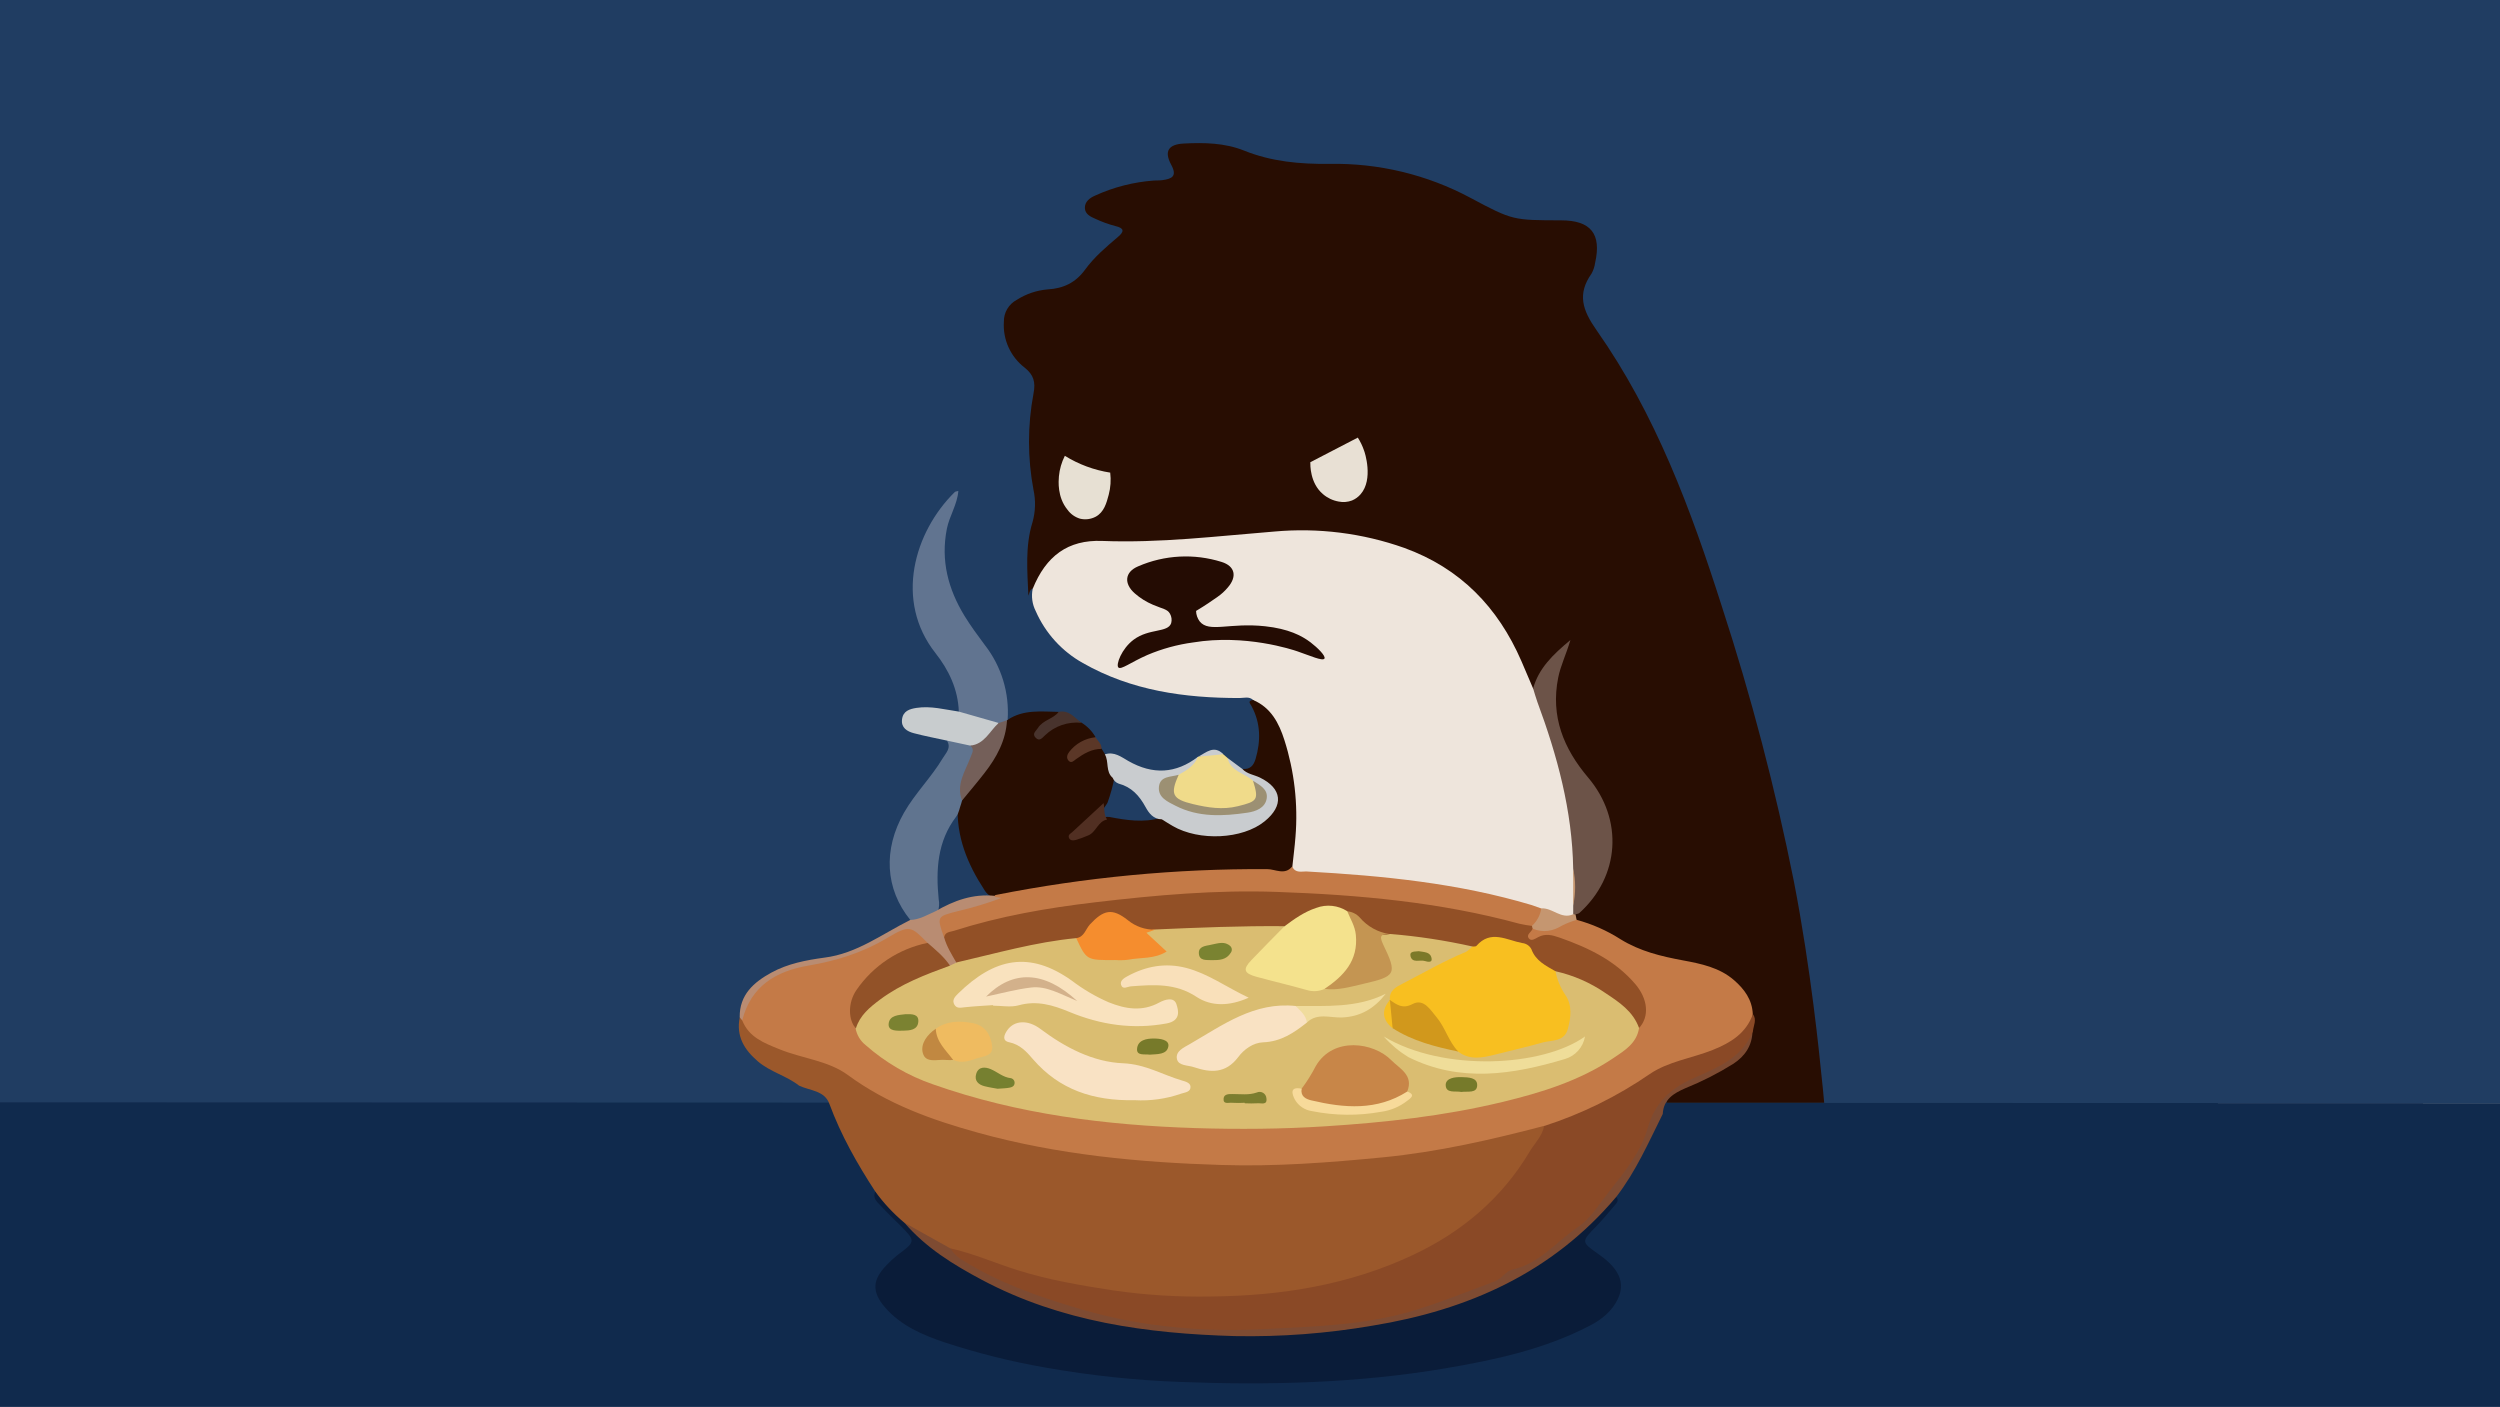
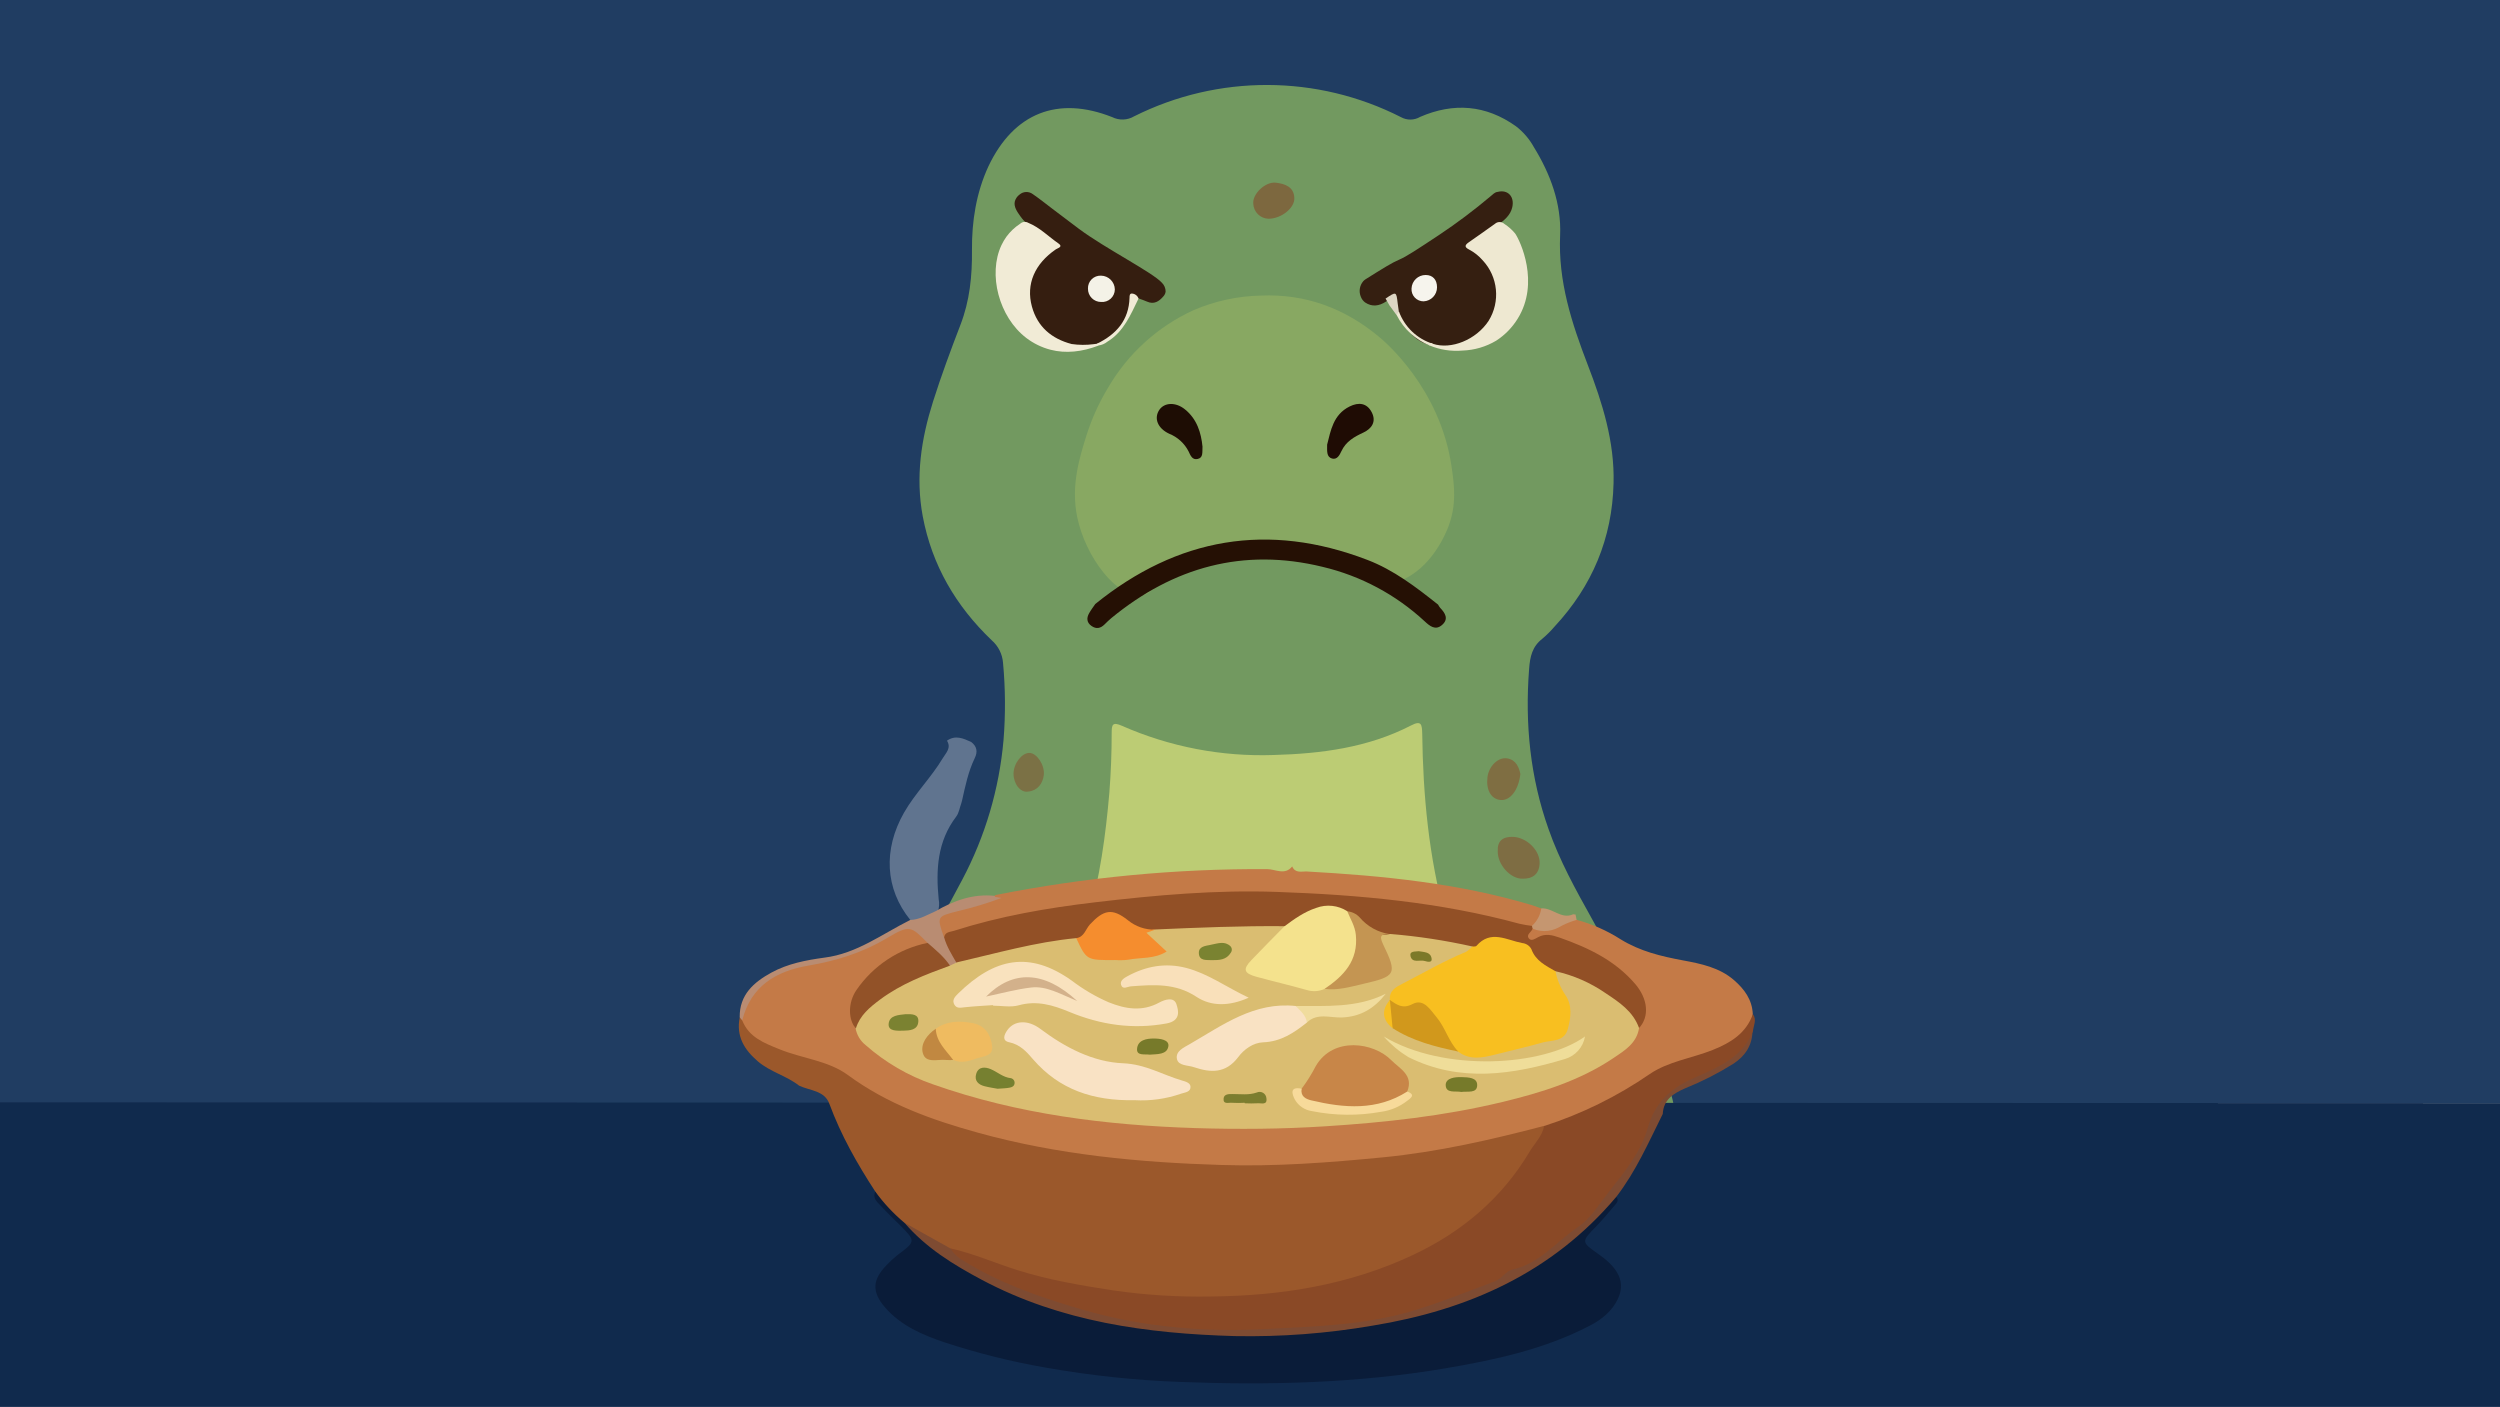
<svg xmlns="http://www.w3.org/2000/svg" viewBox="0 0 800 450.21">
  <g id="Capa_2" data-name="Capa 2">
    <g id="DiseñosMascotas">
      <rect width="800" height="353" style="fill:#203d62" />
+       <path d="M273.05,366.23c1-11.53,4.38-22.4,8.59-33.09,7.24-18,17.26-34.53,26.27-51.62a117.35,117.35,0,0,0,13.22-44.72,142.09,142.09,0,0,0-.16-24.67,10.64,10.64,0,0,0-3.62-7.24c-11.46-10.95-19.12-24-22.07-39.66-2.36-12.63-.5-24.76,3.29-36.72,2.61-8.25,5.64-16.42,8.75-24.5,3-7.75,3.79-15.66,3.71-23.92-.08-9.26,1.35-18.44,5.3-26.94,8.09-17,22.15-22.57,39.58-15.67a7.33,7.33,0,0,0,7-.25,94.78,94.78,0,0,1,85.39.25,6.15,6.15,0,0,0,6.15-.08c10.69-4.63,21-3.87,30.65,3a21.55,21.55,0,0,1,5.72,6.65c5.31,8.59,8.85,18.19,8.42,28.21-.67,14.82,3.71,28.13,8.85,41.52,4.71,12.21,8.59,24.59,8.25,37.81-.42,17.68-6.82,32.92-18.86,45.89a33.75,33.75,0,0,1-3.88,3.87c-3.28,2.53-4,5.73-4.29,9.77-1.35,17.52.34,34.61,6.23,51.2,3.54,10.11,8.67,19.37,13.89,28.72,10.87,19.7,22.07,39.41,26.7,61.89.67,3.37,1.68,6.82,1.35,10.36H486.94a3.25,3.25,0,0,1-1.77-2.61c-1.68-11.12-5.22-21.73-9.43-32.17a8.17,8.17,0,0,1-.84-4.46c.76-1.44,2.1-1.69,3.45-2.11,6.49-2,9.94-6.9,12-13.05.42-1.43,1.26-3.54-.42-4.13-2-.67-2.19,1.69-2.53,3-1.77,6.23-5.64,10.19-12.21,11-4.8.59-9-1.51-13.3-3.2-5.65-2.18-7.16-1.6-9.6,4-.93,2-1.1,4.38-2.78,6.07-3.12,1.26-6.07-.59-9.1-.51a9,9,0,0,1-2.27-.84c-3.28-2.78-7.16-4.72-10.44-7.5C428.42,311.5,432.54,305,439,300c5.39-4.12,7-4.12,22.56-3.7.68-.84.09-1.6-.08-2.36-3.79-15-6.57-30.06-6.82-45.64-.09-3.87-.84-7.75-.76-11.7.09-3.79-.42-4-3.79-2.53-13.81,6.4-28.55,8.34-43.37,8.59a113.93,113.93,0,0,1-45.13-8.25c-4.13-1.69-4.46-1.43-4.55,3-.17,19-2.27,37.72-7.32,56.08-.93,3.2.33,3,2.77,2.78,13.65-1.68,22.24,2.53,28.47,13.64a18.42,18.42,0,0,1,2.52,10c-.5,1.94-2.36,2.19-3.79,3-2.27,1.35-4.63,2.61-6.23,4.8-.76.85-.92,2.36-2.52,2.28a3.4,3.4,0,0,0-4.05-1.35,6.11,6.11,0,0,1-5.55-1.18c-1.44-2.44-2.36-5.05-3.79-7.49-1.6-2.78-3.71-3.62-6.66-2.36a78.58,78.58,0,0,1-7.74,3.11c-8.76,2.7-15.92-.84-19.29-9.34-.59-1.43-.42-4.55-2.86-3.62-1.94.75-.59,3.28-.08,4.88a16.49,16.49,0,0,0,15.15,11.79c1.35.08,2.87-.08,3.88,1.18-5.73,4.21-7,10.78-9,16.92a95.82,95.82,0,0,0-4.55,18.78c-.17,1.86-.67,3.62-2.53,4.55C306.73,366.23,289.89,366.23,273.05,366.23Z" style="fill:#729960" />
+       <path d="M323.58,366.32c2.35-7.58,2.94-15.67,5.81-23.16,1.85-4.8,3.79-9.6,5.39-14.48.84-2.61,3.45-1.35,4.88-2.53,3.79-2.61,8.42-3.28,12.55-5.22,1.6-.76,2.52.59,3.2,1.85,1.09,2.27,1.77,4.63,3.2,6.74,1.85,2.61,2.86,5.64,4.71,8.25,1.43,2,2.7,1.94,4.13-.08,1.68-2.28,1.6-5.22,3.37-7.5.92-.67.42-2.27,1.68-2.69,2.7-.09,3.62,2.19,5.14,3.79.84.92,1.51,2.35,2.95,1.93,1.6-.5,1.6-2.19,1.68-3.53.25-2.95-.17-5.9.34-8.85a28.15,28.15,0,0,0-7.08-16.16c-6.65-7.67-14.9-8.68-24.08-6.91-4.8.93-4.63,1.1-3.28-3.7,3.78-13.22,5.64-26.7,6.82-40.34.5-6.4.75-12.88.75-19.28,0-2.53.26-3.54,3.29-2.19a110.89,110.89,0,0,0,48.59,9.34c15.15-.42,30.14-2.35,43.87-9.43,3.37-1.77,3.54-.33,3.62,2.53.25,19.87,2.11,39.58,7.41,58.86.42,1.6.93,3.2,1.6,5.39-4.13-1.52-8.08-1.52-12.13-1.68-8-.34-13.55,3.53-18.1,9.51A31.15,31.15,0,0,0,428.16,321c1.1,1.43.17,2.95.17,4.47a16.79,16.79,0,0,0,.68,6.14c1,2.95,1.68,3,3.78.76,1.77-1.85,2.45-4.8,5.56-5.3a1.41,1.41,0,0,1,1.52.67c1.77,2.61.92,6,2.61,8.59.76,1.18,1.09,2.78,2.61,3,1.94.25,2.44-1.6,3.11-2.87,1.27-2.27,2.36-4.71,3.71-7,1.94-2.52,1.85-6.48,5-7.91,3.28-1.52,6,1.51,9,2.27s6.74.51,9.35,3c5.13,12.8,9.51,25.86,11.7,39.5q-30.06.12-60.12.17Q375,366.35,323.58,366.32Z" style="fill:#bccc74" />
+       <path d="M475.07,326.74a46.4,46.4,0,0,1-15.5-4.3c-2.27-1.17-3.11-.59-3.95,1.6s-1.52,4.47-3.29,6.15a2.53,2.53,0,0,1-3.37-1.77,35.45,35.45,0,0,1,3.62-9.34c1.94-3.46,4.21-4,7.58-2.36a74.7,74.7,0,0,0,9.43,3.53,12.69,12.69,0,0,0,16.26-8.58c.25-.76.25-1.69.5-2.45.51-1.68.93-3.87,3.45-3.36,2.7.58,2.36,3,1.86,4.8C489.38,319.33,484.5,325.39,475.07,326.74Z" style="fill:#496a37" />
+       <path d="M358,330.19c-2.19-1.68-2.44-4.29-3.37-6.57-.76-2-1.6-2.52-3.62-1.34a30.91,30.91,0,0,1-11.45,3.87c-12.47-.51-18.36-4.88-20.8-15.33-.51-2.27-.26-4.12,1.93-4.8,2.36-.75,2.61,1.44,3.12,3,4.21,13.38,13.39,13.81,22.57,9.59,8.59-3.95,9-5.22,14.14,5.82a20.59,20.59,0,0,1,.85,3.2C361.39,329.94,360.38,331,358,330.19Z" style="fill:#496c39" />
+       <path d="M479.28,272.42c-.17-3.36,1.6-4.71,4.88-4.63,4.38.17,8.76,4.38,8.51,8.59-.17,3.37-2.28,4.89-5.48,4.8C483.32,281.27,479.19,276.63,479.28,272.42Z" style="fill:#7e6d43" />
+       <path d="M405.93,70a5,5,0,0,1-4.88-4.8c-.34-3.12,3.87-7.16,7.24-6.74,2.78.34,5.73,1.26,5.89,4.8C414.44,66.45,410.06,70,405.93,70Z" style="fill:#7d683f" />
+       <path d="M449.05,328.42c1.09.59,2.27,1.18,3.37,1.77-1.44,2.86-2.78,5.81-4.38,8.59-1.77,3.12-3.62,3.2-5.56.08a17.91,17.91,0,0,1-2.78-11.19C442.9,326.23,445.85,328.59,449.05,328.42Z" style="fill:#80784f" />
+       <path d="M358,330.19c1.77-.08,2.69-1.18,3.45-2.52,2,0,4,1.26,6.06.08,2.7-1.52,3.37.08,3.2,2.53.26,3.53-1.43,6.48-3.28,9.26-1.35,2-3,2.44-4.46-.17C361.39,336.25,359.7,333.22,358,330.19Z" style="fill:#7d7749" />
+       <path d="M486.52,247.67c-.59,5.22-3.28,8.59-6.32,8.33s-4.71-3.2-4.21-7.32c.42-3.45,3.37-6.49,6.32-6S486.1,245.73,486.52,247.67Z" style="fill:#7f6e42" />
+       <path d="M438.18,326.91c-1.76,2.27-3.53,4.63-5.39,6.9-2.1,2.61-3.36,2.44-4.63-.67a17.7,17.7,0,0,1-.17-12.3C433,320.25,434.9,324.63,438.18,326.91Z" style="fill:#81784c" />
+       <path d="M382.44,320.84c1.6,3.79.84,7.58.42,11.46a3,3,0,0,1-2.19,2.78c-1.52.33-2.36-.76-3-1.69a31.75,31.75,0,0,0-5.22-5.89C374.78,323.79,378.48,322.11,382.44,320.84Z" style="fill:#7a7246" />
+       <path d="M324.33,247.58c0-3.28,2.7-6.73,5.14-6.65,2.27.08,4.89,3.79,4.55,7.07-.34,2.78-2,5-5,5.31C326.52,253.73,324.33,250.87,324.33,247.58Z" style="fill:#7b7145" />
+       <path d="M344.67,165.28c-2-10,.77-18.78,3-25.95a70.36,70.36,0,0,1,7-15.41,61,61,0,0,1,27.23-24.65,57.6,57.6,0,0,1,21.7-4.69c14-.57,26.46,3.94,37.45,13,2,1.62,19.8,16.6,23.46,41.78.91,6.3,1.59,12-.94,18.94-.56,1.52-5.23,13.77-15.84,17.67-13.65,5-19.58-10.24-43.25-10.57-7.51-.1-22.78-.47-32.29,9.39-2.83,2.94-3.87,5.2-6.79,5.66C357.71,191.68,347.29,178.39,344.67,165.28Z" style="fill:#88a862" />
+       <path d="M424.68,142.29c1.14-4.41,1.92-9.61,7.2-12.22,2.86-1.42,5.52-1.16,7.08,1.87s-.07,5.25-2.64,6.46c-3,1.4-5.61,2.85-7.08,6-.55,1.19-1.36,2.79-3,2.33C424.45,146.2,424.68,144.38,424.68,142.29Z" style="fill:#1f0c04" />
+       <path d="M384.8,142.92c-.1,1.83.27,3.51-1.51,3.94s-2.35-1.15-2.92-2.36a11.92,11.92,0,0,0-6.26-5.72c-3.73-1.75-4.92-5-3.11-7.65,1.61-2.34,5.16-2.55,8.14-.17C383.08,134.1,384.37,138.59,384.8,142.92Z" style="fill:#1e0d04" />
+       <path d="M350.49,193.28C376.82,172,405.83,167,437.54,179.16c8.46,3.23,15.61,8.73,22.65,14.32a6.51,6.51,0,0,0,.64,1c1.61,1.68,2.83,3.57.65,5.49s-4,.31-5.61-1.17a72.66,72.66,0,0,0-32.64-17.41c-25.34-6.19-47.74.07-67.64,16.43-.75.62-1.44,1.31-2.14,2-1.27,1.25-2.63,1.57-4.18.48s-1.62-2.55-.74-4.08C349.12,195.17,349.83,194.24,350.49,193.28Z" style="fill:#251004" />
      <path d="M0,352.74,800,353v97.21H0Z" style="fill:#102a4d" />
-       <path d="M583.74,352.88l-50.54,0a13.43,13.43,0,0,1,2.17-3.83c3.58-4.38,7.65-3.63,15.85-8,4.49-2.38,8.12-5.37,8.28-11,.28-1.92,1.18-3.8.17-5.76-1.47-6.69-5.81-10.74-12-13.11-4.7-1.8-9.68-2.46-14.56-3.47a40.05,40.05,0,0,1-14.25-5.65c-4.68-3.1-10.41-4.1-15-7.48a2.66,2.66,0,0,1-.27-2c1.43-2.9,4.09-4.86,5.79-7.58,7.44-11.9,6.9-23.42-1.81-34.7-3-3.85-6-7.64-8-12.14-4.22-9.58-4.13-19.15-.06-29a28.22,28.22,0,0,0-6.85,9.39c-.46,1.09-1,2.33-2.64,1.91-2.37-1.57-2.84-4.25-3.83-6.59-5.54-13.07-13.52-24.27-25.83-31.67-10.73-6.46-22.58-9.59-35.09-10.62-14.52-1.2-28.83,1-43.19,2.26a236.19,236.19,0,0,1-25.09.44c-10.49-.19-19.33,2.27-24.51,12.34a3.29,3.29,0,0,1-2.05,1.71c-1,.45-1,1.46-1.35,2.31-.32-7.89-1.09-15.79,1.33-23.56a21.28,21.28,0,0,0,.31-10.32,83.17,83.17,0,0,1,0-30.82c.74-3.73,0-6-2.76-8.24a17.14,17.14,0,0,1-6.72-14.75,7.77,7.77,0,0,1,4.13-7,21.8,21.8,0,0,1,9.84-3.34c5.08-.28,9-2.18,12-6.3S354,79,357.79,75.78c2.06-1.75,1.95-2.79-.9-3.45A37.57,37.57,0,0,1,350.48,70c-1.53-.65-3.25-1.49-3.32-3.4-.08-2.07,1.6-3.28,3.25-4a55,55,0,0,1,18.86-4.83c.91-.05,1.83,0,2.73-.13,3-.41,4.78-1.24,2.79-4.91-2.34-4.32-.91-6.54,4-6.8,6.56-.34,13.15-.22,19.34,2.27,8.79,3.53,17.86,4.34,27.25,4.24A91.93,91.93,0,0,1,470.53,63.3c13.62,7.29,13.7,7.15,29,7.21,9.55,0,13,4.35,10.91,13.58a9.82,9.82,0,0,1-1.14,3.45c-4.64,6.56-2.92,11.7,1.6,18.13C529.8,132.55,541.08,163,551,194.08a771.51,771.51,0,0,1,23.05,88c5.51,28.29,8.24,56.42,8.69,60.79C583.21,347.06,583.53,350.51,583.74,352.88Z" style="fill:#280d02" />
-       <path d="M330.46,188.43c4.22-10.45,11.22-15.77,22.26-15.33,18.45.72,36.69-1.54,55-3a98,98,0,0,1,41.62,5.22c18,6.52,30,19,37.49,36.19,1.28,2.92,2.51,5.86,3.76,8.8a6.33,6.33,0,0,1,2.52,3.14c6.42,17.1,11.55,34.49,11.73,53a13.91,13.91,0,0,1-.12,1.82c-.32,3.71-.08,7.43-.13,11.14a4.59,4.59,0,0,1-.8,3c-.63,2.27-2.39,1.84-4,1.54-2.48-.46-4.81-1.5-7.29-2a273.44,273.44,0,0,0-55.09-10c-6.2-.53-12.42-1-18.63-1.42-2.41-.17-5,0-6.19-2.86a12.71,12.71,0,0,1-.22-5.85c1.16-8.17.53-16.27-.48-24.43A42,42,0,0,0,401,224c-1.3-1.23-2.9-.63-4.36-.63-17.56,0-34.57-2.33-50.16-11.22a35.21,35.21,0,0,1-15.05-16.6A10.88,10.88,0,0,1,330.46,188.43Z" style="fill:#eee5dc" />
+       <path d="M516.66,393.18a14.2,14.2,0,0,1-6.21,3.16C511.57,393,513.67,393.09,516.66,393.18Z" style="fill:#102a4d" />
      <path d="M280.1,381.31c-5.8-8.89-11-18.06-14.7-28.09-1.57-4.3-6.27-4.18-9.7-5.82-4-3.15-9.18-4.36-13.13-7.72-4.42-3.77-7.07-8.1-5.85-14.12a2.32,2.32,0,0,1,2.05.89c3.07,4,7.18,6.44,11.91,8.07,4.31,1.49,8.6,3.07,13,4.38a29.15,29.15,0,0,1,9.08,4.2c13.5,10,29.06,15.14,45.13,19,20.77,5,41.84,7.52,63.21,8.57a404.18,404.18,0,0,0,76.42-3.85,228,228,0,0,0,27.66-5.9c2.88-.78,5.81-2,8.93-1,1.38,1.85.35,3.5-.54,5.06-10.47,18.31-25.31,31.59-44.94,39.62a155.49,155.49,0,0,1-50,11.16c-32.56,2-63.88-2.79-94.07-15.07a68.27,68.27,0,0,1-15.25-8.62C285.84,388.86,281.65,386.2,280.1,381.31Z" style="fill:#9b582b" />
-       <path d="M401,224c5.7,2.42,8.27,7.38,10,12.8a80.28,80.28,0,0,1,3.55,31c-.24,3.17-.67,6.34-1,9.51-.56,2.51-2.42,2.76-4.54,2.72a398.62,398.62,0,0,0-81.52,6.58,32.71,32.71,0,0,1-8.13.85,5.32,5.32,0,0,1-4.4-2.75c-5.37-8.22-9-17-8.47-27.06a5,5,0,0,1,.32-1.38,42.35,42.35,0,0,1,4.8-6.51,47.48,47.48,0,0,0,9.86-18.56,2.42,2.42,0,0,1,1-.87c5.05-3.37,10.74-2.62,16.33-2.53.2,3.57-4.17,3.18-4.9,6,3.71-2.33,7.44-5.15,12.18-2.55a13.16,13.16,0,0,1,4.49,4.62c-1.58,2.31-4.87,2.35-6.52,5.06,3-.45,5.35-3.75,8.47-1.34.36.58.71,1.16,1.06,1.75,2.38,1.87,2.29,4.77,3.08,7.31a52.22,52.22,0,0,1-2.26,8.23c-2.3,4-6.41,6.28-9.32,9.92,4.23-.24,5.46-5.83,9.91-5.38,5.47,1.06,10.94,1.9,16.46.3,2.39-.09,4.33,1.17,6.36,2.14,7.14,3.4,14.34,3,21.56.34a14.07,14.07,0,0,0,4.59-2.86c4.79-4.38,4.25-8.32-1.47-11.3-1.89-1-4.6-1.1-4.93-4,2.41.27,3.58-1,4.23-3.19,1.69-5.77,1.63-11.4-1.25-16.8C400,225.06,399.11,224.28,401,224Z" style="fill:#280d01" />
-       <path d="M306.82,227.75c-.23-7.15-3.22-13.37-7.47-18.76-13.22-16.76-6.81-38.78,6.19-51.55.18-.18.56-.18,1.13-.34-.35,4.39-2.86,8-3.68,12.13-2,10.17.43,19.29,5.66,27.87,2,3.24,4.25,6.3,6.52,9.34a34.88,34.88,0,0,1,7.27,23.89l-.2.15a2.85,2.85,0,0,1-2.9,1.87,61.74,61.74,0,0,1-8.7-1.94C309.08,230,307.41,229.62,306.82,227.75Z" style="fill:#617490" />
      <path d="M307.86,256.16l-.26.94c-.54,1.41-.7,3-1.62,4.22-6.05,7.95-6.53,17.05-5.6,26.46a7.34,7.34,0,0,1-.3,4c-2.47,2.44-5,4.57-8.8,2.59-8.06-9.93-8.71-22.53-2-34.31,3.56-6.22,8.71-11.27,12.37-17.38,1-1.71,2.86-3.31,1.38-5.66,2.69-1.9,5.21-.74,7.73.4,1.88,1.41,2.16,3.17,1.14,5.22C309.83,246.93,308.89,251.56,307.86,256.16Z" style="fill:#60748f" />
-       <path d="M397.53,246.05c1.52,1.65,3.75,1.86,5.64,2.77,7.16,3.48,7.74,9,1.44,14.06-7.05,5.68-20.83,6.36-29.35,1.44-1.18-.68-2.32-1.43-3.48-2.14-2.68,0-4.16-2-5.2-3.92-2-3.67-4.5-6.42-8.63-7.51a3.22,3.22,0,0,1-1.9-1.86c-2.34-2-1.12-5.18-2.5-7.5,3-1,5.32.88,7.52,2.13,7.83,4.45,15.16,4.09,22.29-1.35.58,4.38-3,5.23-5.75,6.81a9.4,9.4,0,0,0-2.57.92c-2.79,1.54-3,3-.58,5.19a14.39,14.39,0,0,0,4.73,2.71c6.33,2.27,12.86,1.77,19.34,1.05,2-.22,4.52-1.06,5.13-3.29.7-2.52-1.9-3.44-3.47-4.75-2-1.22-4.21-2.2-5.92-3.85-1.2-1.17-2.85-2.33-1.46-4.42Z" style="fill:#c9cccf" />
-       <path d="M392.81,242.54c1,4.39,5.47,4.84,8.16,7.31,3.53,5.2,2.19,8.41-4,9.37A36,36,0,0,1,379.48,258c-5.81-2-6.58-5.76-2.31-10.07,2.55-1.4,5-2.87,6.19-5.76h0c2.67-.51,5.17-2.56,8.07-.81Z" style="fill:#f0db8a" />
-       <path d="M310.49,238.6,303.07,237c-3.56-.78-7.15-1.45-10.66-2.38-2.14-.57-4.09-1.73-3.76-4.42s2.42-3.33,4.6-3.67c4.61-.72,9.07.53,13.57,1.18l12.72,3.63C318.8,236.39,314.87,239.52,310.49,238.6Z" style="fill:#c8ccce" />
      <path d="M291.28,294.39c3-.09,5.47-1.67,8.1-2.8,5.85-3.41,12-5.64,18.91-4.92,1,.31,2.77-.77,3,.9.23,1.36-1.38,1.84-2.49,2.22-4,1.37-8.17,2.25-12.29,3.25-3.59.86-4.85,2.76-3.34,6.24.84,3,3.24,5.39,3.08,8.71a2.23,2.23,0,0,1-2.09,1.45c-3.64-1.4-5.48-5-8.52-7.08-2.85-3.72-6.39-3.84-10-1.52-9,5.77-19.14,8-29.48,10.11-7.53,1.52-13.72,5.72-16.58,13.51-.35,1-.71,2.07-2.09,2.06l-.79-1c-.09-7.22,4.52-11.21,10.13-14.28,5.25-2.88,11.11-4,17-4.8C274.2,305.14,282.32,298.84,291.28,294.39Z" style="fill:#b98c72" />
-       <path d="M346.05,231.3a14.57,14.57,0,0,0-11.64,4c-.85.76-1.73,2.1-3,.78s.1-2.1.71-3.1c1.59-2.58,4.91-2.89,6.68-5.19C342.08,227.12,343.85,229.64,346.05,231.3Z" style="fill:#48332d" />
-       <path d="M352.49,239.64c-3.18,0-5.71,1.54-8.17,3.3-.69.49-1.46,1.41-2.32.54s-.54-2,.14-2.87a12.19,12.19,0,0,1,8.4-4.69C351.29,237.1,352.56,238,352.49,239.64Z" style="fill:#5b3727" />
-       <path d="M391.47,241.35l-8.07.81C386,240.81,388.44,238.3,391.47,241.35Z" style="fill:#c9cccf" />
      <path d="M280.1,381.31a55.28,55.28,0,0,0,9.34,10c13.83,11.12,28.85,20.19,45.75,25.8a166.78,166.78,0,0,0,30.57,6.71c11.57,1.56,23.19,2.92,34.83,2.54,24.59-.82,49.07-2.84,72.05-12.77,13.58-5.88,26.4-13,36.61-24.11,2.27-2.47,4.09-5.79,8-6.43.95,1.19,0,2-.63,2.77-1.88,2.18-3.7,4.43-5.71,6.49-5,5.1-5,5.07.72,9.09,6.44,4.51,8.63,9.1,6,14.44-1.8,3.68-5,6.36-8.79,8.32-14.58,7.61-30.39,11-46.41,13.72-28.11,4.76-56.48,5.44-84.83,4.34a310.89,310.89,0,0,1-42.83-4.56,229.25,229.25,0,0,1-32.56-8.12c-7-2.35-13.95-5.35-19-11.17-4.31-5-4.07-8.88.55-13.58a30.42,30.42,0,0,1,3.34-3.09c6-4.5,6.05-4.47.62-9.91-1.94-1.93-3.94-3.82-5.78-5.84C280.73,384.68,279.09,383.47,280.1,381.31Z" style="fill:#0a1c39" />
      <path d="M517.2,383c-20.45,24.25-47.37,36.21-78,41.21a232.52,232.52,0,0,1-44,3.34c-28.12-.79-55.72-4.55-81-18-9.12-4.85-17.93-10.26-24.77-18.27l14.64,8.18c6.52,3.92,13,8.06,20.12,10.66,12.49,4.56,25,8.82,38.32,11,15.74,2.63,31.47,2.69,47.23,2.28a223.67,223.67,0,0,0,29-2.54,116.13,116.13,0,0,0,20.65-5.24c7.6-2.67,15.35-5.08,22.4-9.5,5-3.11,10.05-6,15-9.18,8.94-5.66,14.89-13.76,20.92-21.92a56.6,56.6,0,0,0,9.57-18.56,14.8,14.8,0,0,1,6.17-8.26,57.23,57.23,0,0,1,12.35-6.82c5-1.87,9.24-4.58,12-9.31.64-1.1,1.21-2.6,3-2.11-.1,4.63-2.38,8-6.15,10.47a98.62,98.62,0,0,1-15.33,7.8c-3.74,1.62-7,3.57-7.24,8.24C527.54,365.56,523.46,374.92,517.2,383Z" style="fill:#7e4b32" />
-       <path d="M516.66,393.18a14.2,14.2,0,0,1-6.21,3.16C511.57,393,513.67,393.09,516.66,393.18Z" style="fill:#102a4d" />
      <path d="M237.51,326.52c2.81-11,10.77-15.74,21.2-17.53,8.83-1.52,17.18-4.06,25.05-8.76,7.4-4.42,7.74-3.86,13,1.44-1,1.76-3,1.95-4.57,2.68-6,2.7-11.51,6-15.62,11.23-3.54,4.53-4,9.65-1.45,13.72,5.81,8.23,14.39,12.56,23.42,15.89,18.79,6.94,38.4,10.37,58.26,12.5a396.41,396.41,0,0,0,55.55,1.76c27.85-.94,55.5-3.73,82.21-12.42a98.62,98.62,0,0,0,17.93-7.86,28.67,28.67,0,0,0,10.57-9.83c2.86-4.42,2.73-8.69-.68-13-6.63-8.4-15.9-12.49-25.83-15.42-1.34-.4-2.7.06-4.05.36s-3.25.94-4.08-.79c-.91-1.9.47-3.09,2.06-4,3.31-.17,6.56-.43,9.67-1.92a4.48,4.48,0,0,1,4.33-.24,50.92,50.92,0,0,1,14.06,6.21c6.21,3.85,13,5.48,20,6.78,5.81,1.08,11.67,2.27,16.35,6.33,3.3,2.87,5.78,6.21,6,10.81s-2.88,7.44-6.37,9.72c-5.94,3.9-12.87,5.44-19.43,7.84a40.18,40.18,0,0,0-9.3,4.74,112.76,112.76,0,0,1-26,13.12c-1.8.67-3.68,1.69-5.66.4-17,4.46-34.05,8.36-51.61,10.07-17.23,1.68-34.49,3-51.75,2.44-26.21-.8-52.26-3.26-77.7-10.29-14.86-4.11-29.1-9.19-41.73-18.48-6.38-4.69-14.77-5.3-22.05-8.32C244.47,333.75,239.63,331.91,237.51,326.52Z" style="fill:#c47a47" />
      <path d="M494.14,360.32a129.82,129.82,0,0,0,33.74-16.6c6-4.11,13.56-5.07,20.3-7.78,5.65-2.27,10.59-5.3,12.75-11.44,1.33,1.84.18,3.68,0,5.52-3.53,8.76-11.62,11.68-19.32,15.14-7,3.16-12.07,7.69-14.33,15.76-2.16,7.67-7.34,14-12.36,20.36-3.18,4-5.83,8.58-10.06,11.43-6.87,4.61-12.13,11.66-20.87,13.53-2,.44-3.53,3-5.57,3.75-8.23,3.07-16.34,6.37-24.77,9-16.53,5.23-33.51,5.48-50.4,6.37a185.24,185.24,0,0,1-34.91-1.56,161.63,161.63,0,0,1-24.11-5.34c-12.57-3.75-24.72-8.09-35.88-15a11.27,11.27,0,0,1-4.25-4c7.4,1.65,14.34,4.74,21.55,7,10,3.15,20.33,4.89,30.58,6.47a193.83,193.83,0,0,0,31.22,1.95c22.42-.2,44.38-3.69,64.83-13.35,15.5-7.31,28.3-18.05,37.2-33C491.07,365.86,493.49,363.58,494.14,360.32Z" style="fill:#8a4926" />
-       <path d="M503.42,278c-.29-18.57-5.09-36.17-11.48-53.43-.51-1.4-.9-2.85-1.34-4.27,1.79-6.42,6.24-10.77,11.94-15.5-1.4,4.7-3.15,8.21-3.92,12.06-2.47,12.39,1.72,22.67,9.57,31.94,11.37,13.42,10.19,31.62-2.76,43.33-.3.28-.84.31-1.26.46-.29.44-.54.45-.74-.07l0-2.74A54.58,54.58,0,0,0,503.42,278Z" style="fill:#6c5348" />
-       <path d="M435.4,158.15a7.31,7.31,0,0,1-2.75,2,7.64,7.64,0,0,1-4.27.35,10.44,10.44,0,0,1-5.08-2.42c-4.14-3.54-4-9.31-4-10.17l15.2-7.88a19.07,19.07,0,0,1,2,4.16C436.69,144.61,439.58,153.35,435.4,158.15Z" style="fill:#e8e0d4" />
-       <path d="M338.85,152.45a18.3,18.3,0,0,1,1.9-6.59,39,39,0,0,0,14.52,5.38,18.8,18.8,0,0,1-.49,7.11c-.69,2.59-1.47,5.54-4.16,7a7.17,7.17,0,0,1-5,.63,7.62,7.62,0,0,1-4.05-2.9C338.29,159.07,338.73,153.9,338.85,152.45Z" style="fill:#e7e0d3" />
      <path d="M503.43,292.56a2.66,2.66,0,0,0,.74.07c.11.58.23,1.16.34,1.74a26.7,26.7,0,0,0-4.61,1.79c-3,1.85-6.12,2.4-9.46,1A2,2,0,0,1,490,296a8.2,8.2,0,0,1,3.19-5.32C496.79,290.41,499.6,294.32,503.43,292.56Z" style="fill:#c59670" />
      <path d="M493.21,290.71a9.33,9.33,0,0,1-3,5.58c-1.88,1.7-4,1-6.05.52-21.28-5.44-42.95-7.77-64.85-9.15-22.71-1.42-45.17,0-67.7,2.58-15.6,1.74-31,4.43-45.93,9.18a11.83,11.83,0,0,1-3.59.53c-2.35-6.69-2.34-6.67,4.45-8.39a116.37,116.37,0,0,0,13.94-4.21L318.4,287c-.18-.35-.07-.55.31-.62a433.68,433.68,0,0,1,86.79-8.26c2.63,0,5.67,2.08,8-.86,1,2.3,3.06,1.53,4.76,1.62,24.3,1.36,48.45,3.73,71.91,10.75C491.22,290,492.21,290.36,493.21,290.71Z" style="fill:#c47a47" />
-       <path d="M423.82,210.75c-.56.91-4.76-1-8.65-2.32-1.54-.53-16.71-5.61-33.42-2.84a56.8,56.8,0,0,0-14.58,4c-5.44,2.39-8.43,4.84-9.29,4s1-6,4.9-8.9c5-3.7,10.94-2.15,12-5.29a4,4,0,0,0-.38-3c-.86-1.53-2.37-1.54-5.48-2.89a21.47,21.47,0,0,1-5.77-3.61c-3.58-3.13-3.26-6.86,1.05-8.67a38.25,38.25,0,0,1,26.71-1.41c4.34,1.35,5,4.69,2,8.16a16.62,16.62,0,0,1-3.36,3.06c-1.66,1.18-3.95,2.74-6.81,4.46a5.86,5.86,0,0,0,1.16,3.35c3,3.72,9.46.32,20.91,1.55,7.46.8,11.74,3,14.58,5.16C421.62,207.26,424.32,209.93,423.82,210.75Z" style="fill:#240c03" />
-       <path d="M503.42,278a28,28,0,0,1,0,11.78C503.45,285.89,503.43,282,503.42,278Z" style="fill:#c59670" />
-       <path d="M310.49,238.6c4.56-.47,6.18-4.63,9.05-7.22l2.7-.9c-.36,6.49-3.32,11.9-7.2,16.88-2.32,3-4.78,5.87-7.18,8.8-2-5.12,1-9.31,2.66-13.71C311,241,312,239.89,310.49,238.6Z" style="fill:#745f59" />
-       <path d="M353.15,257c.36,1.75,0,3.65,1.11,5.25-3,.56-3.48,4.16-6.15,5.13a35,35,0,0,1-3.81,1.4c-.8.19-1.95.35-2.28-.84-.23-.86.62-1.23,1.17-1.73C346.53,263.16,349.84,260.07,353.15,257Z" style="fill:#512f22" />
-       <path d="M377.17,247.93c-2.76,6.18-2.1,7.79,4.62,9.39,4.69,1.11,9.4,1.89,14.36.66,6.23-1.55,6.72-2,4.82-8.14,2.15,1.4,4.86,2.69,4.37,5.7s-3.49,4.13-6.17,4.52c-7.82,1.15-15.65,1.54-23-2.22-2.54-1.3-5.63-2.63-5.32-6C371.17,248.24,374.72,248.69,377.17,247.93Z" style="fill:#9c9073" />
      <path d="M524.49,329c-.73,4.76-4.51,7.12-8,9.45-10.86,7.35-23.2,11.17-35.79,14.2-18.62,4.49-37.55,6.55-56.66,7.77-13.85.89-27.68,1-41.48.57-28.6-.92-56.85-4.41-84-14A64.26,64.26,0,0,1,277,334.43a8.82,8.82,0,0,1-3.21-5.37c-1.23-2-.09-3.59,1.1-4.92,7.37-8.2,16.91-12.68,27.3-15.65A2.34,2.34,0,0,1,304,309l2.07-1a4.45,4.45,0,0,1,2.53-1.84c11.51-3.45,23.11-6.48,35.2-7.07a3.35,3.35,0,0,1,2.84,2.61c.61,3.55,3.11,4,6.05,4.07,5.73.07,11.46.06,17.15-1.5-.31-2.65-4.22-3.34-3.4-6,.54-1.79,2.9-1.89,4.63-2.43,12.84.07,25.64-2.35,38.5-.73,2.13.77,1.65,1.95.68,3.47-2.05,3.24-5,5.67-7.52,8.46s-2.32,3.67,1.25,4.49c6.57,1.51,12.81,4.8,19.86,3.93,5.35-.21,10.5-1.49,15.64-2.78,3.9-1,4.6-2.48,3.44-6.35-.26-.87-.66-1.69-1-2.54-1.86-4.76-1.57-5.27,3.45-6.26,8.54.82,17.15,1.19,25.32,4.2,2.16,3.21-.83,3.84-2.6,4.76-5.76,3-11.61,5.77-17.3,8.89-1.87,1-3.68,2.08-4.63,4.12-.17.38-.37.76-.57,1.13-1.91,3.05-1.72,5.74,1.39,7.92A122.15,122.15,0,0,0,467,335.57c7.07,2.78,13.66-.39,20.34-1.79,2-.43,4-1.39,6.05-1.79,7.15-1.38,9.28-5.7,6.26-12.52-1.19-2.7-3.42-5.12-2.33-8.45,1.36-1.54,3.07-1.17,4.63-.61A52,52,0,0,1,522.3,323C523.84,324.6,525.61,326.32,524.49,329Z" style="fill:#dabd71" />
      <path d="M344.39,300.2c-13.06,1.24-25.64,4.87-38.37,7.8-1.49-2.6-3.1-5.13-3.9-8.05.32-1.8,1.86-1.68,3.13-2.09,14.77-4.71,29.9-7.33,45.3-9.14,19.3-2.28,38.6-4,58-3.31,26.2.92,52.25,3.25,77.68,10.19a38,38,0,0,0,4,.69c.06.3.12.6.19.91-.33,1.08-2.16,1.83-1.18,3.1.78,1,2,.1,2.91-.38,2.38-1.3,4.56-.71,7,.14,9.14,3.22,17.68,7.28,24.15,14.85,4,4.71,4.62,10.32,1.2,14.07-1.9-5.34-6.32-8.26-10.73-11.18a45.88,45.88,0,0,0-16-7c-3.5.58-5.52-1.66-7.41-4a13.21,13.21,0,0,0-15.44-3.93c-1.27.54-2.51,1.1-3.78,0a191.22,191.22,0,0,0-26.3-4c-6.26,1.49-9.36-4.25-14.14-6.16-4.79-2.31-9.26-1.53-13.66,1.19-1.85,1.14-3.48,3-6,2.48-13.79-.13-27.56.45-41.33,1.05-3.49.58-6.63.37-9.74-1.94-4.2-3.13-6.06-2.65-9.8,1C348.48,298.17,347.48,300.86,344.39,300.2Z" style="fill:#925026" />
      <path d="M304,309c-7.84,2.86-15.64,5.82-22.4,10.88-3.28,2.45-6.47,5.05-7.72,9.23-2.47-2.72-2.61-8.25.17-12.28a36.46,36.46,0,0,1,22.79-15.11C299.35,303.93,302,306.05,304,309Z" style="fill:#925228" />
      <path d="M471.12,302.9c.45-.06,1.1.05,1.32-.2,4.6-5.31,9.71-1.85,14.67-.92a3.7,3.7,0,0,1,2.93,1.94c1.36,3.76,4.62,5.29,7.71,7.08a20.41,20.41,0,0,0,3.1,7.49c2.37,3.41,1.84,7.26.87,10.95-1.12,4.23-5.21,3.54-8.24,4.4-5,1.42-10.09,2.56-15.13,3.85-4,1-8,1.84-11.71-.95a13.19,13.19,0,0,1-6.39-7.71c-1.62-4.53-5.06-6.1-9.89-5.55-2.67.31-4.79-.38-5.61-3.27-.26-3.05,1.95-4.16,4.15-5.28,6.7-3.44,13.2-7.26,20.19-10.12A8.75,8.75,0,0,0,471.12,302.9Z" style="fill:#f8bf20" />
      <path d="M411,296.44c3.15-2.37,6.39-4.66,10.16-5.9a11.13,11.13,0,0,1,10,1.07c8.1,7.8,4.27,20.88-7.27,24.83a8,8,0,0,1-5.7.37c-5.35-1.52-10.77-2.78-16.13-4.24-4.07-1.12-4.43-2.42-1.58-5.37C403.94,303.59,407.47,300,411,296.44Z" style="fill:#f4e28d" />
      <path d="M363.07,352.06c-13.27.26-24.09-3.38-32.5-13.09-2-2.36-4.14-4.73-7.63-5.45-2.43-.5-1.6-2.46-.57-3.9,2.19-3.07,6.47-3.42,10.55-.37,8,6,16.91,10.62,26.54,11,7.1.31,12.5,3.66,18.7,5.49,1.1.33,2.74.7,2.8,2,.09,1.74-1.81,1.83-3,2.23A38.38,38.38,0,0,1,363.07,352.06Z" style="fill:#f9e2c4" />
      <path d="M317.78,321.64c-3,.21-6,.35-9.06.68-1.24.13-2.5.49-3.28-.76-.92-1.49.13-2.61,1.1-3.57,11.76-11.56,23-13.78,36.48-4.15a57.18,57.18,0,0,0,11.72,6.88c5.41,2.18,10.76,3.07,16.21.1,1.94-1.05,4.74-1.87,5.52.56.65,2,1.47,5.25-3.15,6.12-10.86,2-21.13.44-31.1-3.68-5.31-2.2-10.41-3.75-16.26-2.12-2.53.71-5.43.12-8.16.12Z" style="fill:#f9e2be" />
      <path d="M416.52,348.39a51.48,51.48,0,0,0,4.55-7.28c5.56-9.51,18.52-7.59,24.15-1.84,2.66,2.7,7.22,4.77,5.1,10,0,1.88-1.32,2.59-2.75,3.19-9,3.79-18.33,3.59-27.61,1.27C417.71,353.19,414.62,352.12,416.52,348.39Z" style="fill:#c88648" />
      <path d="M418.21,327.2c-4.13,3.3-8.33,6.13-14,6.34-3.22.12-6.16,2.26-8,4.76-4,5.27-8.82,5-14.14,3.2-1.93-.67-4.94-.39-5.44-2.58-.57-2.54,2.2-3.71,4.1-4.81,10.56-6.11,20.64-13.61,33.91-12.19C417,322.84,419.59,323.68,418.21,327.2Z" style="fill:#f9e2c3" />
      <path d="M344.39,300.2c2.56-.33,3-2.86,4.37-4.36,4.41-4.75,7.15-5.33,12.13-1.4a13.29,13.29,0,0,0,8.76,3.05l-2.8,1,6.47,6c-3.94,2.48-8.32,1.83-12.35,2.63a21.52,21.52,0,0,1-4.1.09C347.7,307.28,347.7,307.28,344.39,300.2Z" style="fill:#f58d2e" />
      <path d="M399.58,319.26c-6.24,2.79-12,2.82-16.69-.26-6.74-4.46-13.74-3.92-21-3.37-1.11.08-2.61,1.19-3.15-.48-.43-1.31,1-2.21,2-2.74,5.94-3.24,12.17-4.41,18.87-2.67C386.6,311.57,392.34,315.83,399.58,319.26Z" style="fill:#f9e0ba" />
      <path d="M423.87,316.44c6.12-4.15,10.81-9,10-17.28-.28-2.84-1.74-5.07-2.74-7.54a6.12,6.12,0,0,1,3.94,1.92,15.55,15.55,0,0,0,9.74,5.39c-2.28,0-3.79,0-2.25,3.19,4.65,9.64,4.19,10.29-6.39,12.73C432.12,315.78,428.12,317,423.87,316.44Z" style="fill:#c49552" />
      <path d="M442.79,331.67c19.21,11.51,50.93,9.68,64.41,0a9.09,9.09,0,0,1-6.47,7.23c-16.72,5-33.48,7.64-50.07-.63A34.59,34.59,0,0,1,442.79,331.67Z" style="fill:#efdd99" />
      <path d="M444.75,320c2.23,1.45,4,3,7.27,1.29,3.62-1.9,5.74,1.95,7.67,4.21,2.81,3.31,3.86,7.82,6.95,11-7.34-1.53-14.58-3.36-21-7.48-1.32-2.93-2.53-5.86-.87-9.08Z" style="fill:#d1981c" />
      <path d="M299.44,329.19c3.59-2.55,7.62-2.56,11.7-1.82s5.91,3.74,6.34,7.34c.4,3.34-2.83,3.23-5,4-2.47.88-4.87,1.62-7.43.48C299.74,336.27,298.33,333.73,299.44,329.19Z" style="fill:#efbb60" />
      <path d="M416.52,348.39c-.41,2.44,1.32,3.31,3.11,3.73,10.53,2.49,20.94,3.36,30.68-2.82,3,1.05.84,2.29-.06,3a17.26,17.26,0,0,1-8.27,3.47,58.83,58.83,0,0,1-22.13-.21,7.49,7.49,0,0,1-5.5-3.7C413.45,350.13,412.6,347.56,416.52,348.39Z" style="fill:#f7da9a" />
      <path d="M418.21,327.2c-.32-2.36-2.09-3.73-3.6-5.28,9.74-.07,19.59.7,28.83-3.93-3.62,4.7-8.06,7.35-14,7.6C425.67,325.75,421.55,324,418.21,327.2Z" style="fill:#f0dc9d" />
      <path d="M319.22,348.4c-1-.19-2.61-.41-4.2-.82-2-.52-3.31-1.79-2.62-4,.75-2.38,2.93-2.15,4.55-1.49,2.18.89,4,2.66,6.5,2.92a1.5,1.5,0,0,1,1.21,1.69c-.1.89-.86,1.23-1.59,1.35C322,348.26,321,348.27,319.22,348.4Z" style="fill:#768030" />
      <path d="M299.44,329.19c.19,4.27,3.3,6.91,5.58,10a18.75,18.75,0,0,1-2.25,0c-2.66-.32-6.52,1.23-7.46-2.18C294.47,334,296.69,331.1,299.44,329.19Z" style="fill:#c18841" />
      <path d="M387.84,307.25c-1.76-.11-4.11.34-4.21-2.24-.09-2.12,2-2.31,3.67-2.64l.44-.1c2.06-.4,4.18-1.21,6,.52a1.61,1.61,0,0,1,.1,2.1C392.45,307.17,390.16,307.26,387.84,307.25Z" style="fill:#7a8331" />
      <path d="M289.77,324.54c2.17-.07,4.2,0,4.1,2.28-.13,2.86-2.81,2.94-4.82,3-1.8,0-4.87.3-4.69-2.14C284.57,324.78,287.77,324.8,289.77,324.54Z" style="fill:#7b8231" />
      <path d="M367.92,337.49c-1.58-.23-4.14.42-4.07-1.72.11-3,3.13-3.47,5.45-3.44,1.73,0,4.9.31,4.58,2.46C373.48,337.55,370.26,337.29,367.92,337.49Z" style="fill:#777a2a" />
      <path d="M467.62,349.43c-1.87-.42-5,.61-5-2.29.07-2.21,3-2.53,5.13-2.46s5,.09,4.95,2.6C472.65,350,469.58,349.12,467.62,349.43Z" style="fill:#767a2a" />
      <path d="M398.32,352.89a35,35,0,0,1-4.1,0c-1-.12-2.87.64-2.67-1.36.14-1.49,1.71-1.45,2.94-1.44,2.57,0,5.14.4,7.68-.49a2.18,2.18,0,0,1,3.08,1.8c.35,2.41-1.69,1.53-2.83,1.65a40,40,0,0,1-4.1,0Z" style="fill:#7c7d2f" />
      <path d="M454,304.38c1.66.33,3.88.14,4.13,2.49.14,1.23-1.33.92-2.12.67-1.58-.52-4.06.81-4.65-1.57C451,304.23,452.85,304.57,454,304.38Z" style="fill:#7c7929" />
      <path d="M444.77,320l.87,9.08C442.34,326.32,441.93,323.31,444.77,320Z" style="fill:#f8bf20" />
      <path d="M315.54,318.91c8.54-8.57,18.53-8.4,29.19,1.44C339.14,318,334.8,315.44,330,316S320.59,317.84,315.54,318.91Z" style="fill:#d3b18b" />
+       <path d="M460.38,75.27A181.35,181.35,0,0,0,477,62.79c.71-.55,1.29-1.31,2.28-1.39,3.21-.82,5.41,1.49,4.65,4.9-.59,2.63-2.58,4.16-4.57,5.67s-4.18,3-6.27,4.58c-2.51,1.85-2.57,2-.25,4,4.65,4,7.22,8.85,6.85,15.13-.64,10.75-12.79,18.2-21.23,14.85-6.3-.9-8.73-6-11.48-10.67a6.92,6.92,0,0,1-.61-2.22c-.27-2.17-1.32-2.28-2.88-1.12-2.18,1.42-4.43,1.77-6.68.25A4.08,4.08,0,0,1,435.48,95a4.8,4.8,0,0,1,.75-5,3.34,3.34,0,0,1,.74-.63c5.64-3.54,8.46-5.31,10.88-6.33C450.07,82.09,453.5,79.82,460.38,75.27Z" style="fill:#351f11" />
+       <path d="M345.22,73.2c8.38,6.26,23.67,14,26.59,17.28A3.94,3.94,0,0,1,373,93.31a2.75,2.75,0,0,1-.73,1.54c-1.39,1.62-3,2.66-5.23,1.66-.86-.39-1.77-.68-2.66-1-1.58-.23-1.76.81-2.11,2-1.78,6.09-5.22,10.78-11.48,12.93a8.27,8.27,0,0,1-1.31.19c-2,.43-4,.15-6,.24a16.44,16.44,0,0,1-13.78-11.57c-2.41-7-.33-13.09,4.81-18.15,3-3,3.16-2.86-.2-5.4-1.77-1.33-3.58-2.59-5.36-3.91a13.55,13.55,0,0,1-2.39-2.57c-1.11-1.56-2.25-3.16-1.8-4.89a4.05,4.05,0,0,1,1.5-2.12,3.38,3.38,0,0,1,4.21-.16c1.1.73,2.13,1.55,3.19,2.33C334,64.68,337.68,67.56,345.22,73.2Z" style="fill:#351e10" />
+       <path d="M349.93,110.14,351,110c.58-.14.74.07.51.6-5.28,2-10.44,2.59-15.38,1.31a21.91,21.91,0,0,1-7.67-3.73c-8.85-6.73-12.35-20.45-8-29.72a18.47,18.47,0,0,1,1.59-2.71,16.72,16.72,0,0,1,4.37-4.13,2.21,2.21,0,0,1,2.66-.3c3.69,1.5,6.45,4.4,9.66,6.61,1.53,1.06-.26,1.45-.87,1.86-6.74,4.61-9.62,11.12-7.66,18.3,1.77,6.49,6.3,10.32,12.72,12A25.53,25.53,0,0,0,349.93,110.14Z" style="fill:#f1ebd6" />
+       <path d="M458.48,110c5.89,2,13.92-1.31,17.86-7.31a16,16,0,0,0-1.93-19.44,15,15,0,0,0-4.27-3.38c-1.63-.81-1.39-1.47-.1-2.36,2.92-2,5.8-4.09,8.7-6.15a2.24,2.24,0,0,1,2.65.29,15.25,15.25,0,0,1,3.45,3.06c1.6,2.28,8,15.77.8,27.3a22.22,22.22,0,0,1-6.85,7A22.51,22.51,0,0,1,468,112.18a22.21,22.21,0,0,1-10.56-1.64C457.36,109.55,457.84,109.62,458.48,110Z" style="fill:#eee8d1" />
+       <path d="M351.55,110.55,351,110c6.2-3,10.24-7.51,10.45-14.74,0-.55,0-1.33.73-1.33a2.38,2.38,0,0,1,2.15,1.61c-2.54,5.17-4.71,10.6-10,13.82A5.57,5.57,0,0,1,351.55,110.55Z" style="fill:#f1ebd6" />
+       <path d="M458.48,110c-.34.19-.68.38-1,.56a20.37,20.37,0,0,1-10.52-9.67c0-.54.06-1.06.68-1.28A16.88,16.88,0,0,0,458.48,110Z" style="fill:#eee8d1" />
+       <path d="M447.61,99.59l-.68,1.28c-.75-1-1.51-2.07-2.27-3.1-.42-.75-.85-1.49-1.28-2.23,3.44-2.3,3.44-2.3,3.88,1.53C447.36,97.91,447.49,98.75,447.61,99.59Z" style="fill:#dcd5c3" />
+       <path d="M456.22,88c2.25,0,3.62,1.48,3.63,3.92a4.5,4.5,0,0,1-4.3,4.51,3.85,3.85,0,0,1-3.86-4.12A4.5,4.5,0,0,1,456.22,88Z" style="fill:#f6f4ed" />
+       <path d="M348.15,92.38a4,4,0,0,1,4.17-4.17,4.5,4.5,0,0,1,4.43,4.42,4.06,4.06,0,0,1-4.39,4A4.18,4.18,0,0,1,348.15,92.38Z" style="fill:#f4f2e7" />
    </g>
  </g>
</svg>
